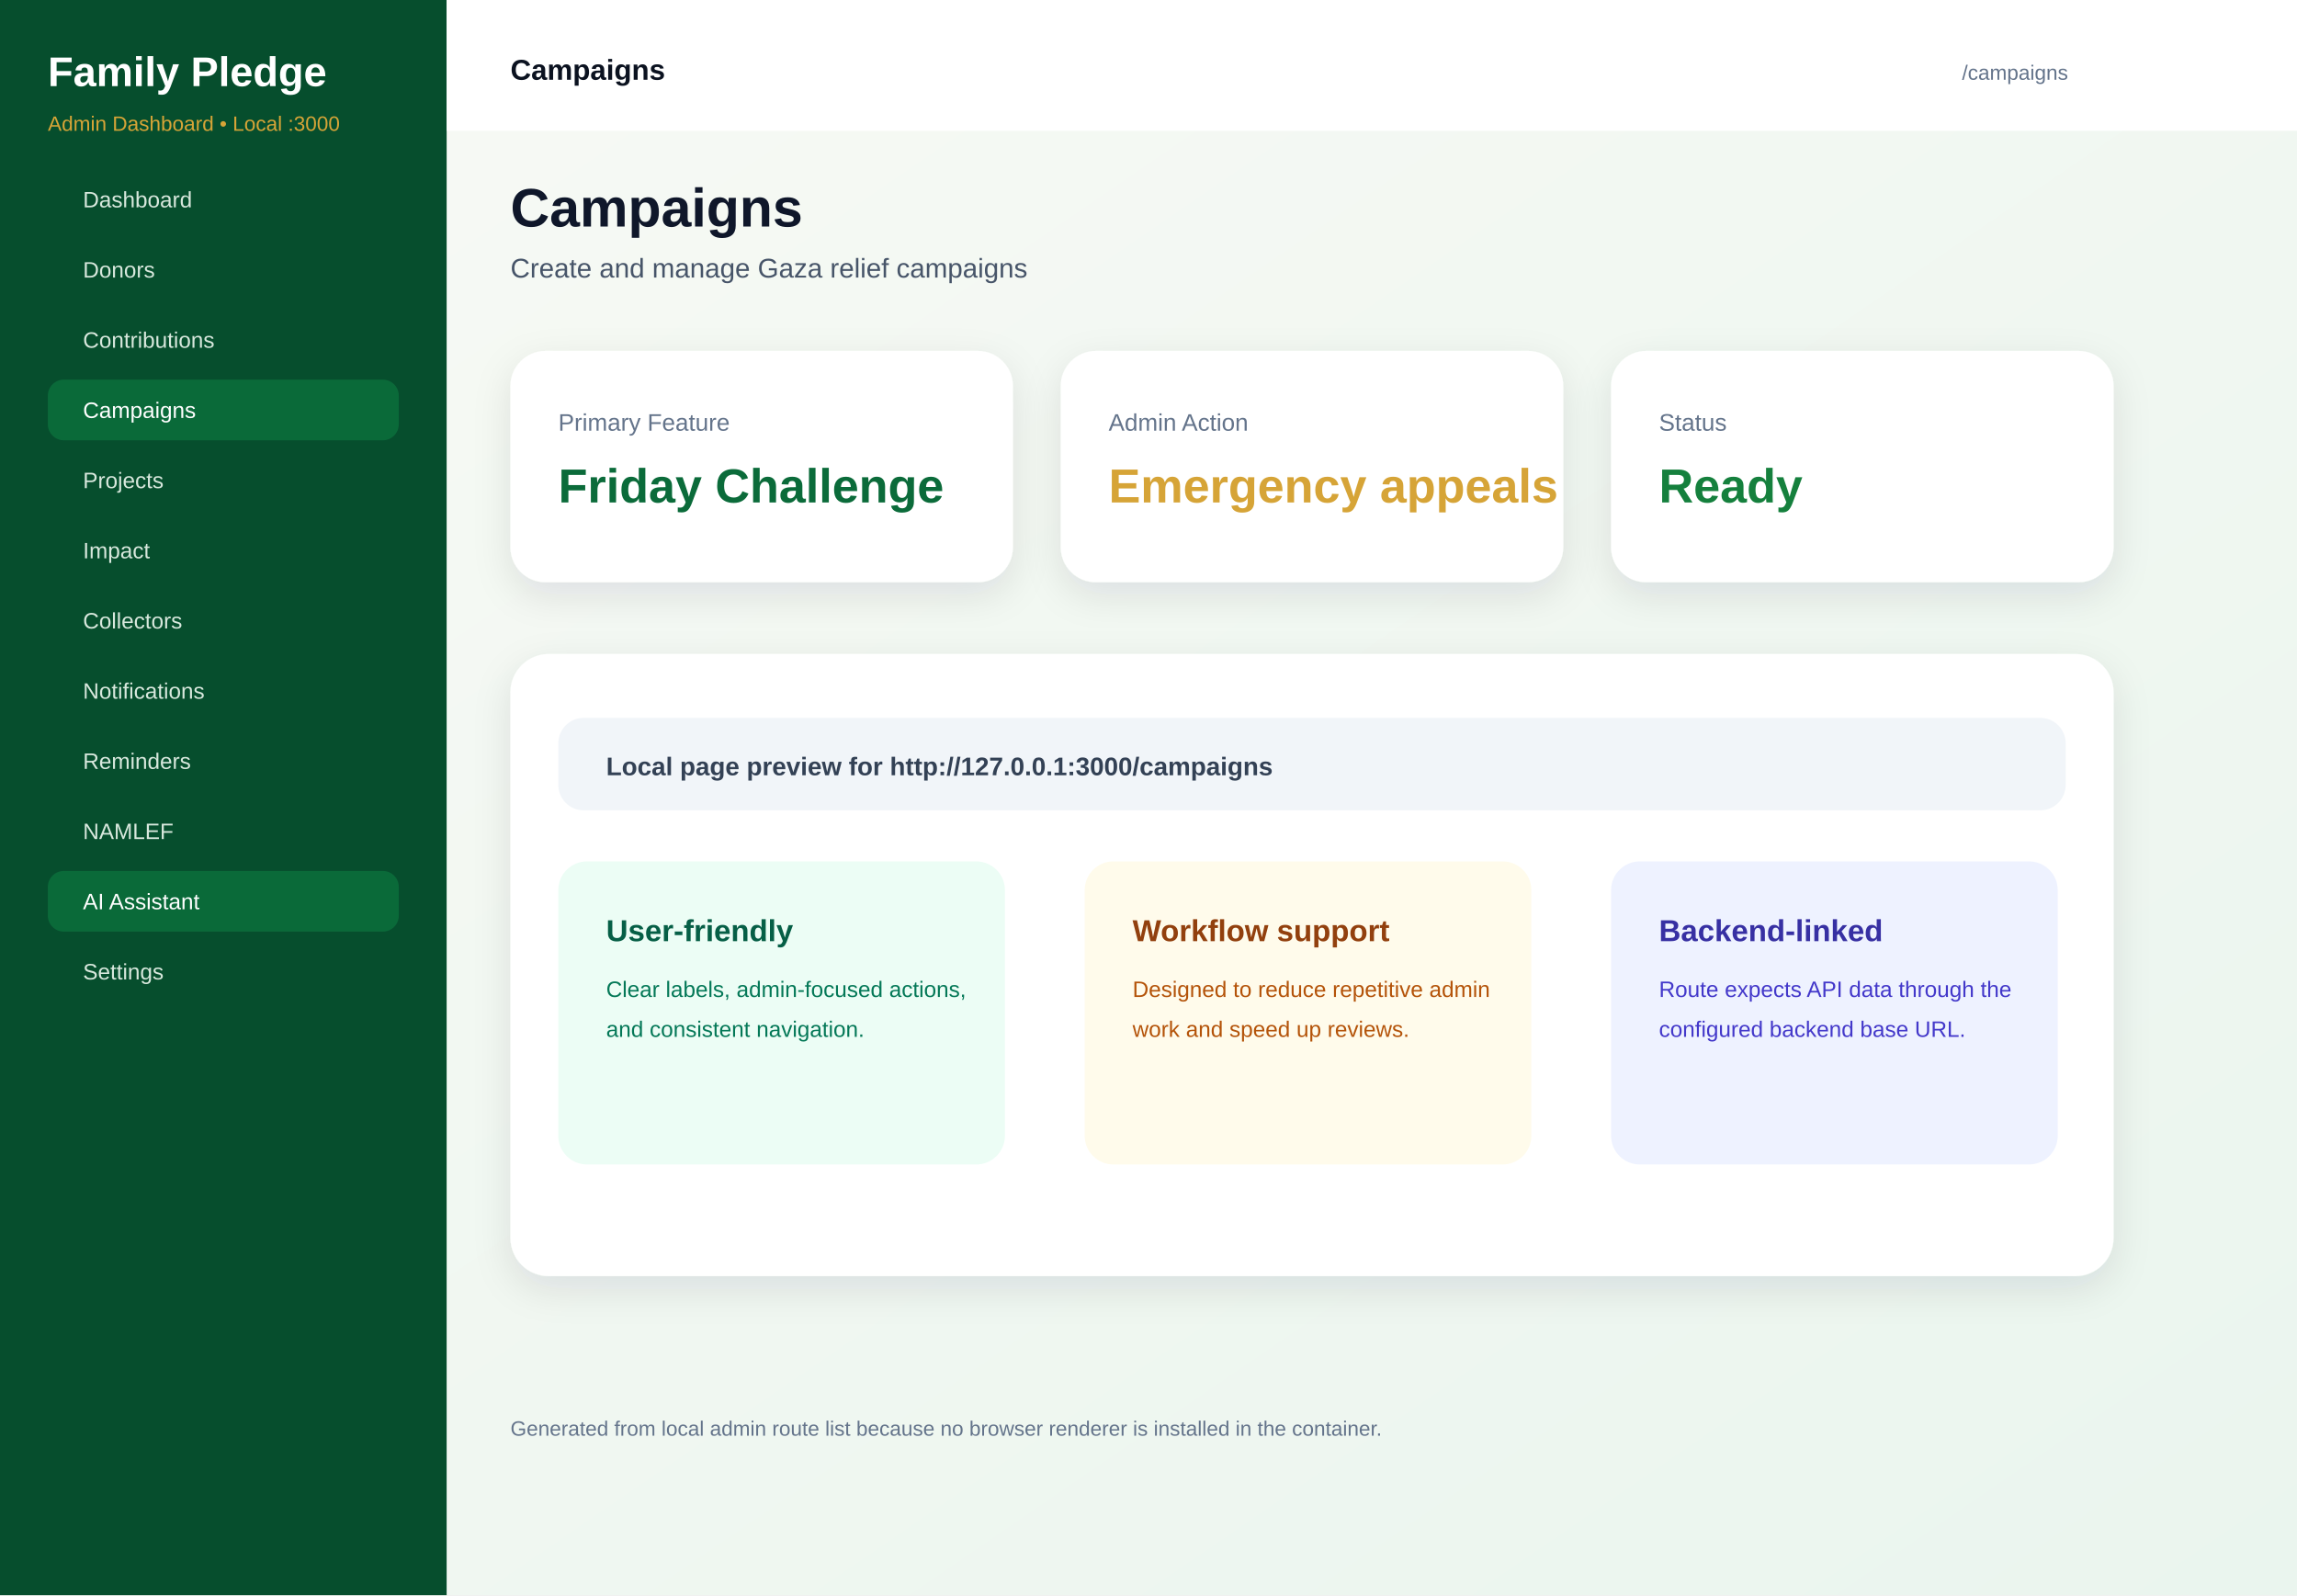
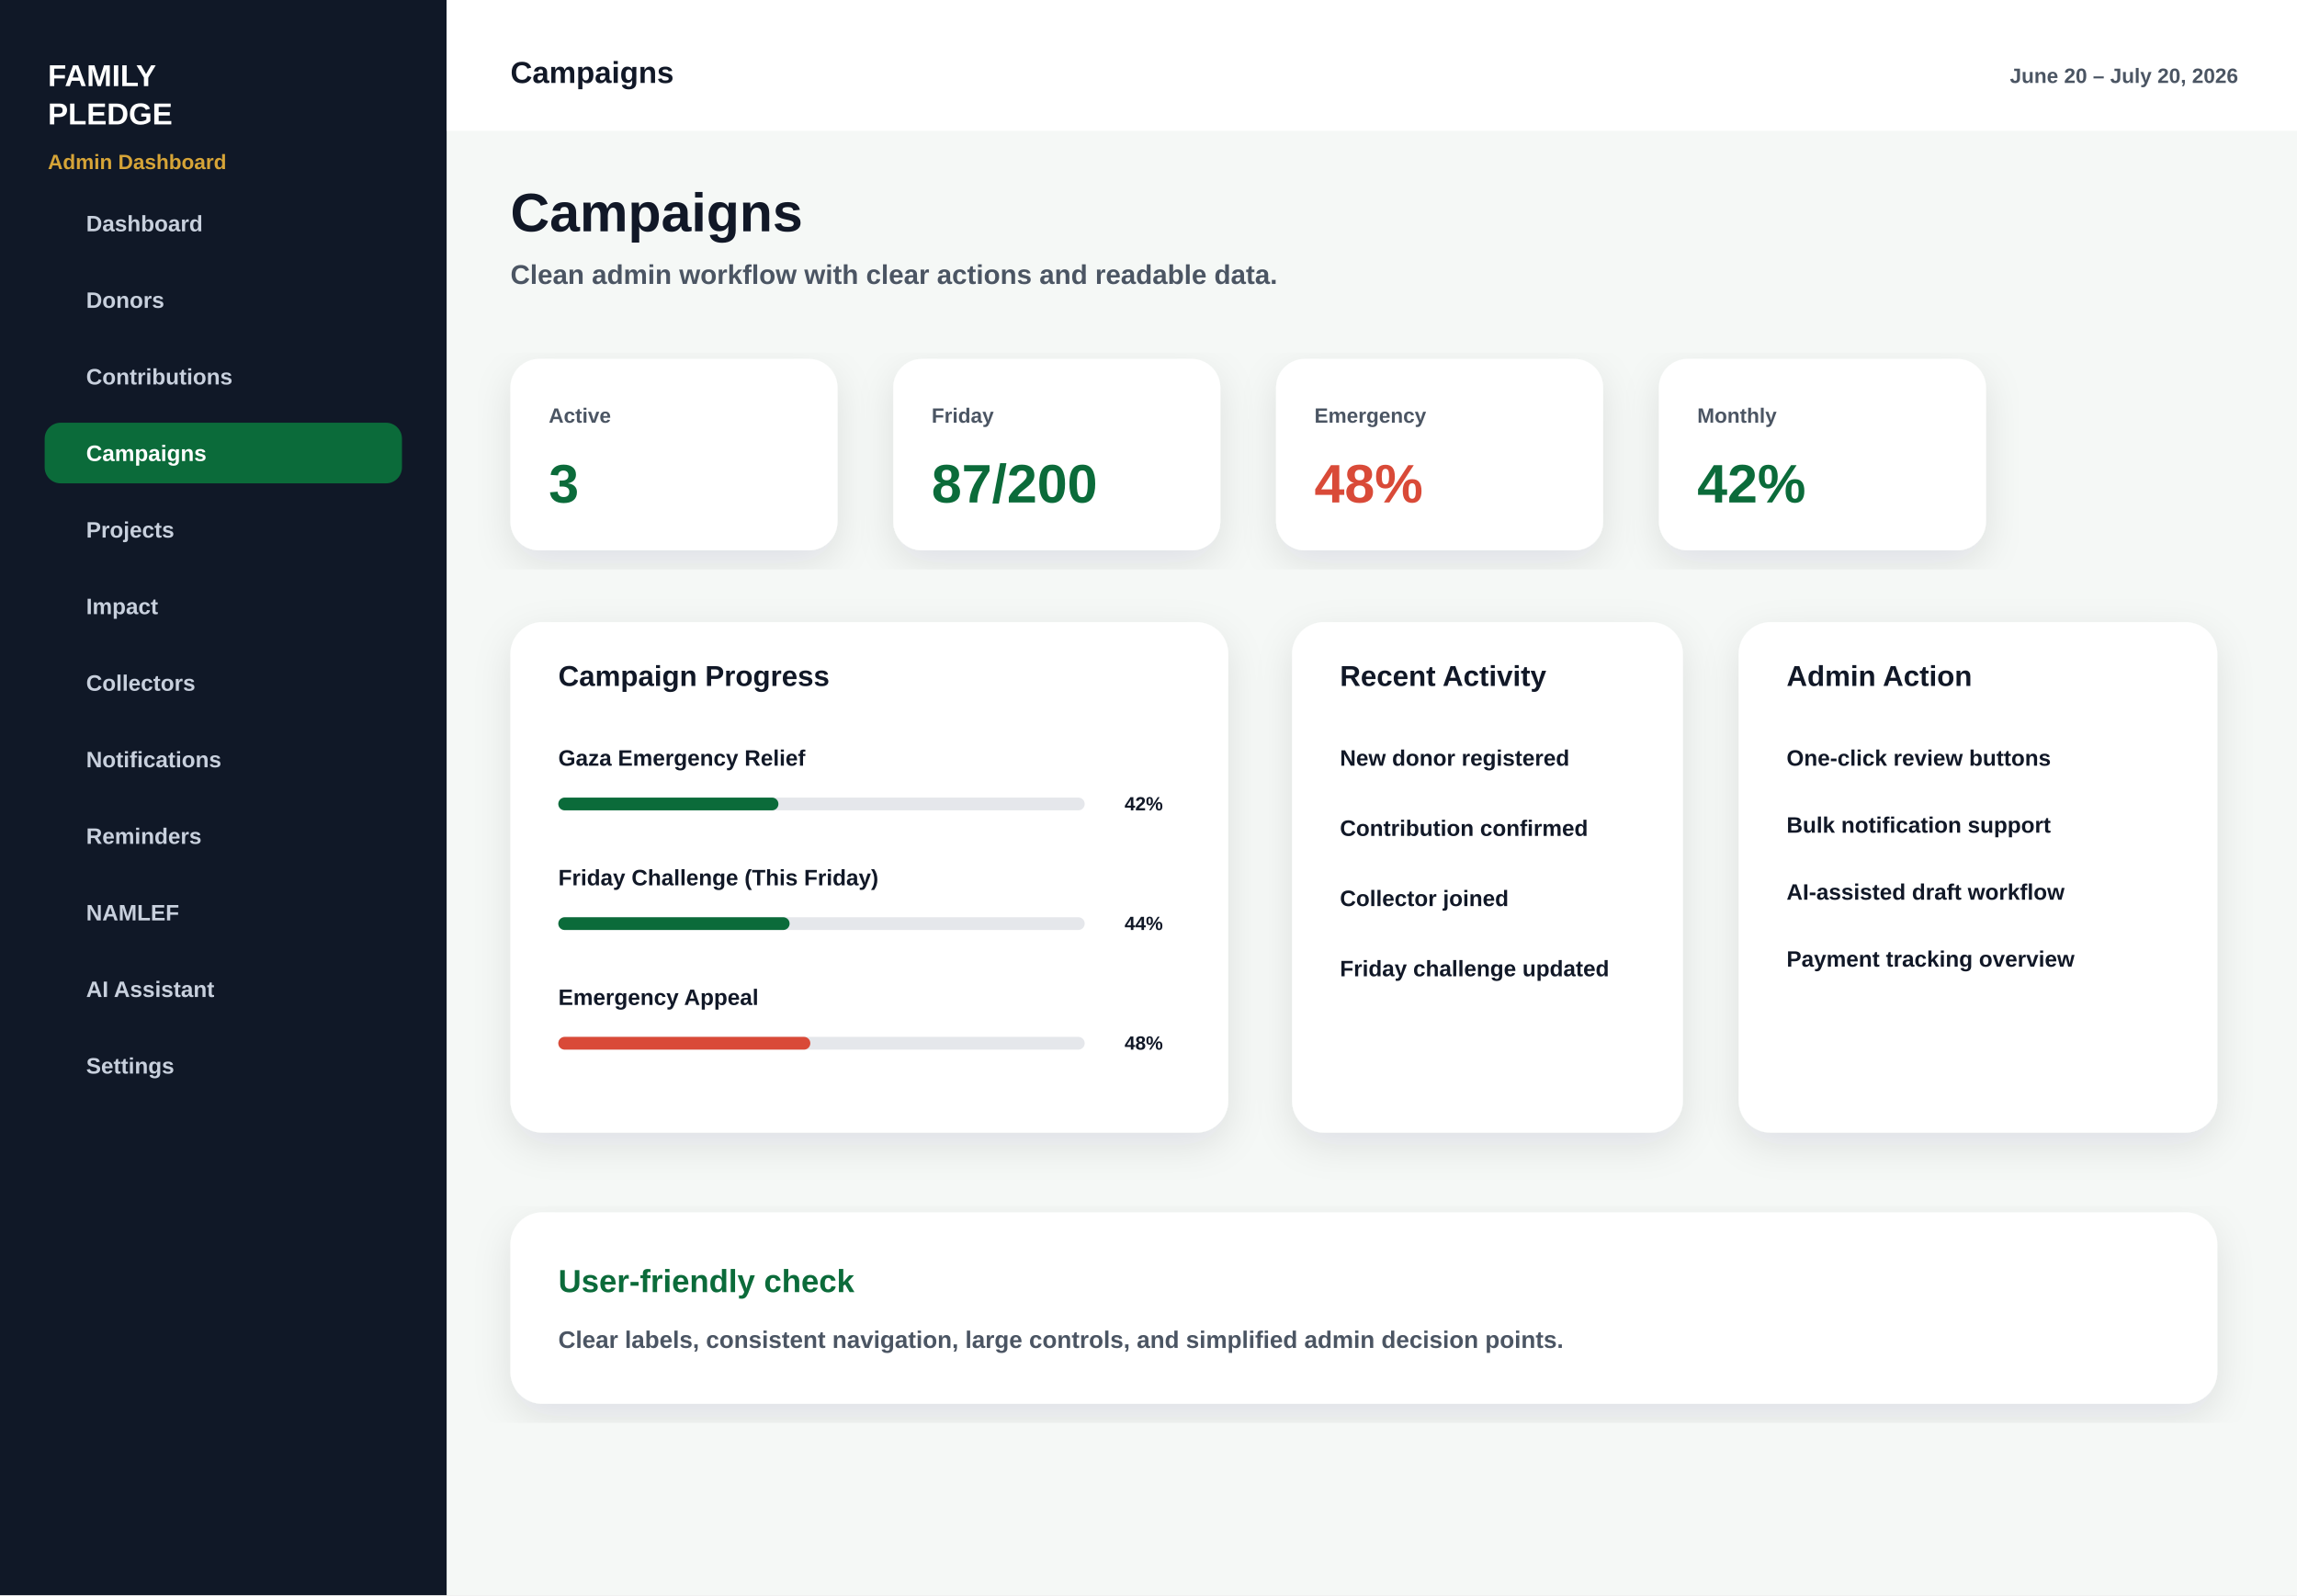
<svg xmlns="http://www.w3.org/2000/svg" width="1440" height="1000" viewBox="0 0 1440 1000">
  <defs>
-     <linearGradient id="g" x1="0" x2="1" y1="0" y2="1">
-       <stop stop-color="#F8FAF5" />
-       <stop offset="1" stop-color="#EAF5EE" />
-     </linearGradient>
-     <filter id="shadow" x="-20%" y="-20%" width="140%" height="140%">
+     <filter id="shadow">
      <feDropShadow dx="0" dy="8" stdDeviation="12" flood-color="#0F172A" flood-opacity="0.10" />
    </filter>
  </defs>
-   <rect width="1440" height="1000" fill="url(#g)" />
-   <rect x="0" y="0" width="280" height="1000" fill="#064E2D" />
-   <text x="30" y="54" font-size="26" font-weight="800" fill="#FFFFFF" font-family="Arial">Family Pledge</text>
-   <text x="30" y="82" font-size="13" fill="#D6A437" font-family="Arial">Admin Dashboard • Local :3000</text>
-   <rect x="30" y="106" width="220" height="38" rx="10" fill="transparent" opacity="0.95" />
-   <text x="52" y="130" font-size="14" fill="#D8E8DD" font-family="Arial">Dashboard</text>
-   <rect x="30" y="150" width="220" height="38" rx="10" fill="transparent" opacity="0.95" />
-   <text x="52" y="174" font-size="14" fill="#D8E8DD" font-family="Arial">Donors</text>
-   <rect x="30" y="194" width="220" height="38" rx="10" fill="transparent" opacity="0.95" />
-   <text x="52" y="218" font-size="14" fill="#D8E8DD" font-family="Arial">Contributions</text>
-   <rect x="30" y="238" width="220" height="38" rx="10" fill="#0B6B3A" opacity="0.95" />
-   <text x="52" y="262" font-size="14" fill="#ffffff" font-family="Arial">Campaigns</text>
-   <rect x="30" y="282" width="220" height="38" rx="10" fill="transparent" opacity="0.95" />
-   <text x="52" y="306" font-size="14" fill="#D8E8DD" font-family="Arial">Projects</text>
-   <rect x="30" y="326" width="220" height="38" rx="10" fill="transparent" opacity="0.95" />
-   <text x="52" y="350" font-size="14" fill="#D8E8DD" font-family="Arial">Impact</text>
-   <rect x="30" y="370" width="220" height="38" rx="10" fill="transparent" opacity="0.95" />
-   <text x="52" y="394" font-size="14" fill="#D8E8DD" font-family="Arial">Collectors</text>
-   <rect x="30" y="414" width="220" height="38" rx="10" fill="transparent" opacity="0.95" />
-   <text x="52" y="438" font-size="14" fill="#D8E8DD" font-family="Arial">Notifications</text>
-   <rect x="30" y="458" width="220" height="38" rx="10" fill="transparent" opacity="0.95" />
-   <text x="52" y="482" font-size="14" fill="#D8E8DD" font-family="Arial">Reminders</text>
-   <rect x="30" y="502" width="220" height="38" rx="10" fill="transparent" opacity="0.95" />
-   <text x="52" y="526" font-size="14" fill="#D8E8DD" font-family="Arial">NAMLEF</text>
-   <rect x="30" y="546" width="220" height="38" rx="10" fill="#0B6B3A" opacity="0.95" />
-   <text x="52" y="570" font-size="14" fill="#ffffff" font-family="Arial">AI Assistant</text>
-   <rect x="30" y="590" width="220" height="38" rx="10" fill="transparent" opacity="0.95" />
-   <text x="52" y="614" font-size="14" fill="#D8E8DD" font-family="Arial">Settings</text>
-   <rect x="280" y="0" width="1160" height="82" fill="#FFFFFF" />
-   <text x="320" y="50" font-size="18" font-weight="700" fill="#0B1220" font-family="Arial">Campaigns</text>
-   <text x="1230" y="50" font-size="13" fill="#64748B" font-family="Arial">/campaigns</text>
-   <text x="320" y="142" font-size="34" font-weight="800" fill="#0F172A" font-family="Arial">Campaigns</text>
-   <text x="320" y="174" font-size="17" fill="#475569" font-family="Arial">Create and manage Gaza relief campaigns</text>
-   <rect x="320" y="220" width="315" height="145" rx="22" fill="#FFFFFF" filter="url(#shadow)" />
-   <text x="350" y="270" font-size="15" fill="#64748B" font-family="Arial">Primary Feature</text>
-   <text x="350" y="315" font-size="30" font-weight="800" fill="#0B6B3A" font-family="Arial">Friday Challenge</text>
-   <rect x="665" y="220" width="315" height="145" rx="22" fill="#FFFFFF" filter="url(#shadow)" />
-   <text x="695" y="270" font-size="15" fill="#64748B" font-family="Arial">Admin Action</text>
-   <text x="695" y="315" font-size="30" font-weight="800" fill="#D6A437" font-family="Arial">Emergency appeals</text>
-   <rect x="1010" y="220" width="315" height="145" rx="22" fill="#FFFFFF" filter="url(#shadow)" />
-   <text x="1040" y="270" font-size="15" fill="#64748B" font-family="Arial">Status</text>
-   <text x="1040" y="315" font-size="30" font-weight="800" fill="#15803D" font-family="Arial">Ready</text>
-   <rect x="320" y="410" width="1005" height="390" rx="24" fill="#FFFFFF" filter="url(#shadow)" />
-   <rect x="350" y="450" width="945" height="58" rx="16" fill="#F1F5F9" />
-   <text x="380" y="486" font-size="16" font-weight="700" fill="#334155" font-family="Arial">Local page preview for http://127.0.0.1:3000/campaigns</text>
-   <rect x="350" y="540" width="280" height="190" rx="18" fill="#ECFDF5" />
-   <text x="380" y="590" font-size="19" font-weight="800" fill="#065F46" font-family="Arial">User-friendly</text>
-   <text x="380" y="625" font-size="14" fill="#047857" font-family="Arial">Clear labels, admin-focused actions,</text>
-   <text x="380" y="650" font-size="14" fill="#047857" font-family="Arial">and consistent navigation.</text>
-   <rect x="680" y="540" width="280" height="190" rx="18" fill="#FFFBEB" />
-   <text x="710" y="590" font-size="19" font-weight="800" fill="#92400E" font-family="Arial">Workflow support</text>
-   <text x="710" y="625" font-size="14" fill="#B45309" font-family="Arial">Designed to reduce repetitive admin</text>
-   <text x="710" y="650" font-size="14" fill="#B45309" font-family="Arial">work and speed up reviews.</text>
-   <rect x="1010" y="540" width="280" height="190" rx="18" fill="#EEF2FF" />
-   <text x="1040" y="590" font-size="19" font-weight="800" fill="#3730A3" font-family="Arial">Backend-linked</text>
-   <text x="1040" y="625" font-size="14" fill="#4338CA" font-family="Arial">Route expects API data through the</text>
-   <text x="1040" y="650" font-size="14" fill="#4338CA" font-family="Arial">configured backend base URL.</text>
-   <text x="320" y="900" font-size="13" fill="#64748B" font-family="Arial">Generated from local admin route list because no browser renderer is installed in the container.</text>
+   <rect width="1440" height="1000" fill="#F5F8F6" />
+   <rect width="280" height="1000" fill="#101827" />
+   <text x="30" y="54" font-family="Arial, sans-serif" font-size="19" font-weight="900" fill="#fff" text-anchor="start">FAMILY</text>
+   <text x="30" y="78" font-family="Arial, sans-serif" font-size="19" font-weight="900" fill="#fff" text-anchor="start">PLEDGE</text>
+   <text x="30" y="106" font-family="Arial, sans-serif" font-size="13" font-weight="700" fill="#D6A437" text-anchor="start">Admin Dashboard</text>
+   <rect x="28" y="121" width="224" height="38" rx="10" fill="transparent" />
+   <text x="54" y="145" font-family="Arial, sans-serif" font-size="14" font-weight="800" fill="#C8D0DD" text-anchor="start">Dashboard</text>
+   <rect x="28" y="169" width="224" height="38" rx="10" fill="transparent" />
+   <text x="54" y="193" font-family="Arial, sans-serif" font-size="14" font-weight="800" fill="#C8D0DD" text-anchor="start">Donors</text>
+   <rect x="28" y="217" width="224" height="38" rx="10" fill="transparent" />
+   <text x="54" y="241" font-family="Arial, sans-serif" font-size="14" font-weight="800" fill="#C8D0DD" text-anchor="start">Contributions</text>
+   <rect x="28" y="265" width="224" height="38" rx="10" fill="#0B6B3A" />
+   <text x="54" y="289" font-family="Arial, sans-serif" font-size="14" font-weight="800" fill="#fff" text-anchor="start">Campaigns</text>
+   <rect x="28" y="313" width="224" height="38" rx="10" fill="transparent" />
+   <text x="54" y="337" font-family="Arial, sans-serif" font-size="14" font-weight="800" fill="#C8D0DD" text-anchor="start">Projects</text>
+   <rect x="28" y="361" width="224" height="38" rx="10" fill="transparent" />
+   <text x="54" y="385" font-family="Arial, sans-serif" font-size="14" font-weight="800" fill="#C8D0DD" text-anchor="start">Impact</text>
+   <rect x="28" y="409" width="224" height="38" rx="10" fill="transparent" />
+   <text x="54" y="433" font-family="Arial, sans-serif" font-size="14" font-weight="800" fill="#C8D0DD" text-anchor="start">Collectors</text>
+   <rect x="28" y="457" width="224" height="38" rx="10" fill="transparent" />
+   <text x="54" y="481" font-family="Arial, sans-serif" font-size="14" font-weight="800" fill="#C8D0DD" text-anchor="start">Notifications</text>
+   <rect x="28" y="505" width="224" height="38" rx="10" fill="transparent" />
+   <text x="54" y="529" font-family="Arial, sans-serif" font-size="14" font-weight="800" fill="#C8D0DD" text-anchor="start">Reminders</text>
+   <rect x="28" y="553" width="224" height="38" rx="10" fill="transparent" />
+   <text x="54" y="577" font-family="Arial, sans-serif" font-size="14" font-weight="800" fill="#C8D0DD" text-anchor="start">NAMLEF</text>
+   <rect x="28" y="601" width="224" height="38" rx="10" fill="transparent" />
+   <text x="54" y="625" font-family="Arial, sans-serif" font-size="14" font-weight="800" fill="#C8D0DD" text-anchor="start">AI Assistant</text>
+   <rect x="28" y="649" width="224" height="38" rx="10" fill="transparent" />
+   <text x="54" y="673" font-family="Arial, sans-serif" font-size="14" font-weight="800" fill="#C8D0DD" text-anchor="start">Settings</text>
+   <rect x="280" y="0" width="1160" height="82" rx="0" fill="#fff" />
+   <text x="320" y="52" font-family="Arial, sans-serif" font-size="19" font-weight="900" fill="#111827" text-anchor="start">Campaigns</text>
+   <text x="1260" y="52" font-family="Arial, sans-serif" font-size="13" font-weight="700" fill="#4B5563" text-anchor="start">June 20 – July 20, 2026</text>
+   <text x="320" y="145" font-family="Arial, sans-serif" font-size="34" font-weight="900" fill="#111827" text-anchor="start">Campaigns</text>
+   <text x="320" y="178" font-family="Arial, sans-serif" font-size="17" font-weight="600" fill="#4B5563" text-anchor="start">Clean admin workflow with clear actions and readable data.</text>
+   <rect x="320" y="225" width="205" height="120" rx="18" fill="#fff" filter="url(#shadow)" />
+   <text x="344" y="265" font-family="Arial, sans-serif" font-size="13" font-weight="800" fill="#4B5563" text-anchor="start">Active</text>
+   <text x="344" y="315" font-family="Arial, sans-serif" font-size="34" font-weight="900" fill="#0B6B3A" text-anchor="start">3</text>
+   <rect x="560" y="225" width="205" height="120" rx="18" fill="#fff" filter="url(#shadow)" />
+   <text x="584" y="265" font-family="Arial, sans-serif" font-size="13" font-weight="800" fill="#4B5563" text-anchor="start">Friday</text>
+   <text x="584" y="315" font-family="Arial, sans-serif" font-size="34" font-weight="900" fill="#0B6B3A" text-anchor="start">87/200</text>
+   <rect x="800" y="225" width="205" height="120" rx="18" fill="#fff" filter="url(#shadow)" />
+   <text x="824" y="265" font-family="Arial, sans-serif" font-size="13" font-weight="800" fill="#4B5563" text-anchor="start">Emergency</text>
+   <text x="824" y="315" font-family="Arial, sans-serif" font-size="34" font-weight="900" fill="#D94A38" text-anchor="start">48%</text>
+   <rect x="1040" y="225" width="205" height="120" rx="18" fill="#fff" filter="url(#shadow)" />
+   <text x="1064" y="265" font-family="Arial, sans-serif" font-size="13" font-weight="800" fill="#4B5563" text-anchor="start">Monthly</text>
+   <text x="1064" y="315" font-family="Arial, sans-serif" font-size="34" font-weight="900" fill="#0B6B3A" text-anchor="start">42%</text>
+   <rect x="320" y="390" width="450" height="320" rx="20" fill="#fff" filter="url(#shadow)" />
+   <text x="350" y="430" font-family="Arial, sans-serif" font-size="18" font-weight="900" fill="#111827" text-anchor="start">Campaign Progress</text>
+   <text x="350" y="480" font-family="Arial, sans-serif" font-size="14" font-weight="800" fill="#111827" text-anchor="start">Gaza Emergency Relief</text>
+   <rect x="350" y="500" width="330" height="8" rx="4" fill="#E5E7EB" />
+   <rect x="350" y="500" width="138" height="8" rx="4" fill="#0B6B3A" />
+   <text x="705" y="508" font-family="Arial, sans-serif" font-size="12" font-weight="800" fill="#111827" text-anchor="start">42%</text>
+   <text x="350" y="555" font-family="Arial, sans-serif" font-size="14" font-weight="800" fill="#111827" text-anchor="start">Friday Challenge (This Friday)</text>
+   <rect x="350" y="575" width="330" height="8" rx="4" fill="#E5E7EB" />
+   <rect x="350" y="575" width="145" height="8" rx="4" fill="#0B6B3A" />
+   <text x="705" y="583" font-family="Arial, sans-serif" font-size="12" font-weight="800" fill="#111827" text-anchor="start">44%</text>
+   <text x="350" y="630" font-family="Arial, sans-serif" font-size="14" font-weight="800" fill="#111827" text-anchor="start">Emergency Appeal</text>
+   <rect x="350" y="650" width="330" height="8" rx="4" fill="#E5E7EB" />
+   <rect x="350" y="650" width="158" height="8" rx="4" fill="#D94A38" />
+   <text x="705" y="658" font-family="Arial, sans-serif" font-size="12" font-weight="800" fill="#111827" text-anchor="start">48%</text>
+   <rect x="810" y="390" width="245" height="320" rx="20" fill="#fff" filter="url(#shadow)" />
+   <text x="840" y="430" font-family="Arial, sans-serif" font-size="18" font-weight="900" fill="#111827" text-anchor="start">Recent Activity</text>
+   <text x="840" y="480" font-family="Arial, sans-serif" font-size="14" font-weight="700" fill="#111827" text-anchor="start">New donor registered</text>
+   <text x="840" y="524" font-family="Arial, sans-serif" font-size="14" font-weight="700" fill="#111827" text-anchor="start">Contribution confirmed</text>
+   <text x="840" y="568" font-family="Arial, sans-serif" font-size="14" font-weight="700" fill="#111827" text-anchor="start">Collector joined</text>
+   <text x="840" y="612" font-family="Arial, sans-serif" font-size="14" font-weight="700" fill="#111827" text-anchor="start">Friday challenge updated</text>
+   <rect x="1090" y="390" width="300" height="320" rx="20" fill="#fff" filter="url(#shadow)" />
+   <text x="1120" y="430" font-family="Arial, sans-serif" font-size="18" font-weight="900" fill="#111827" text-anchor="start">Admin Action</text>
+   <text x="1120" y="480" font-family="Arial, sans-serif" font-size="14" font-weight="700" fill="#111827" text-anchor="start">One-click review buttons</text>
+   <text x="1120" y="522" font-family="Arial, sans-serif" font-size="14" font-weight="700" fill="#111827" text-anchor="start">Bulk notification support</text>
+   <text x="1120" y="564" font-family="Arial, sans-serif" font-size="14" font-weight="700" fill="#111827" text-anchor="start">AI-assisted draft workflow</text>
+   <text x="1120" y="606" font-family="Arial, sans-serif" font-size="14" font-weight="700" fill="#111827" text-anchor="start">Payment tracking overview</text>
+   <rect x="320" y="760" width="1070" height="120" rx="20" fill="#fff" filter="url(#shadow)" />
+   <text x="350" y="810" font-family="Arial, sans-serif" font-size="20" font-weight="900" fill="#0B6B3A" text-anchor="start">User-friendly check</text>
+   <text x="350" y="845" font-family="Arial, sans-serif" font-size="15" font-weight="700" fill="#4B5563" text-anchor="start">Clear labels, consistent navigation, large controls, and simplified admin decision points.</text>
</svg>
